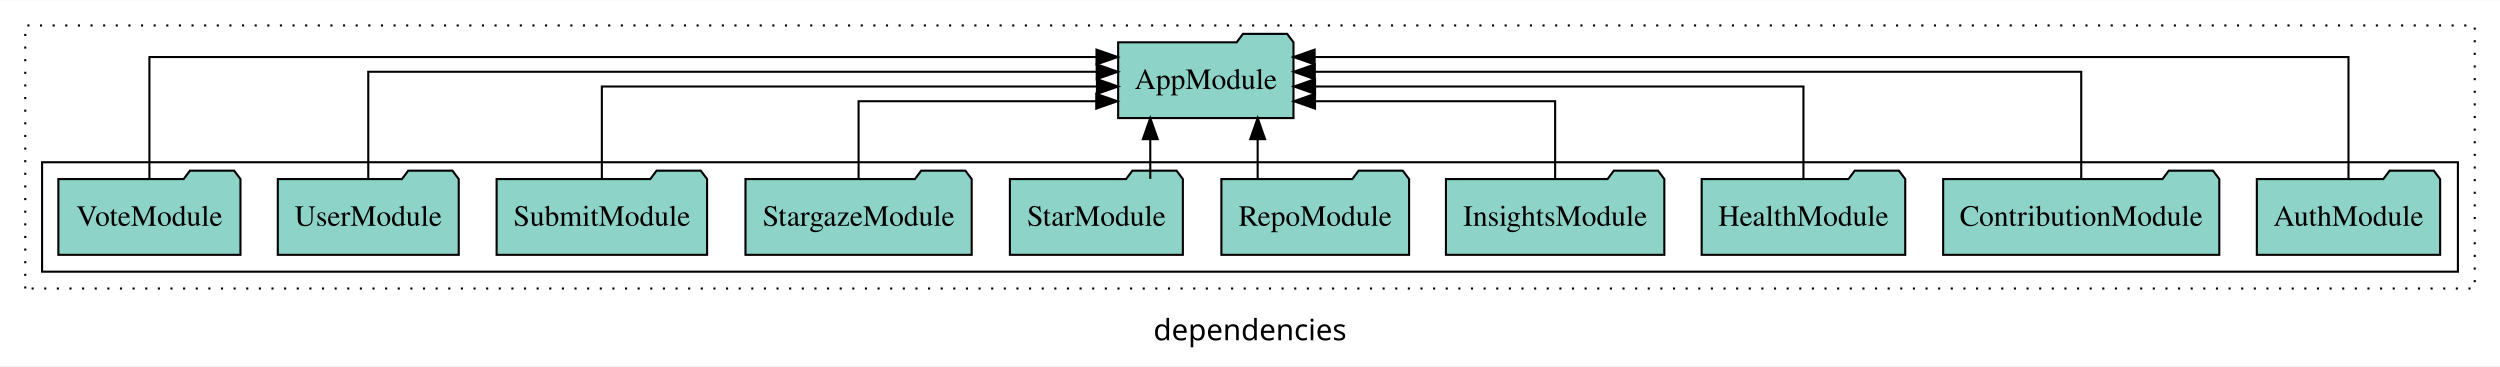
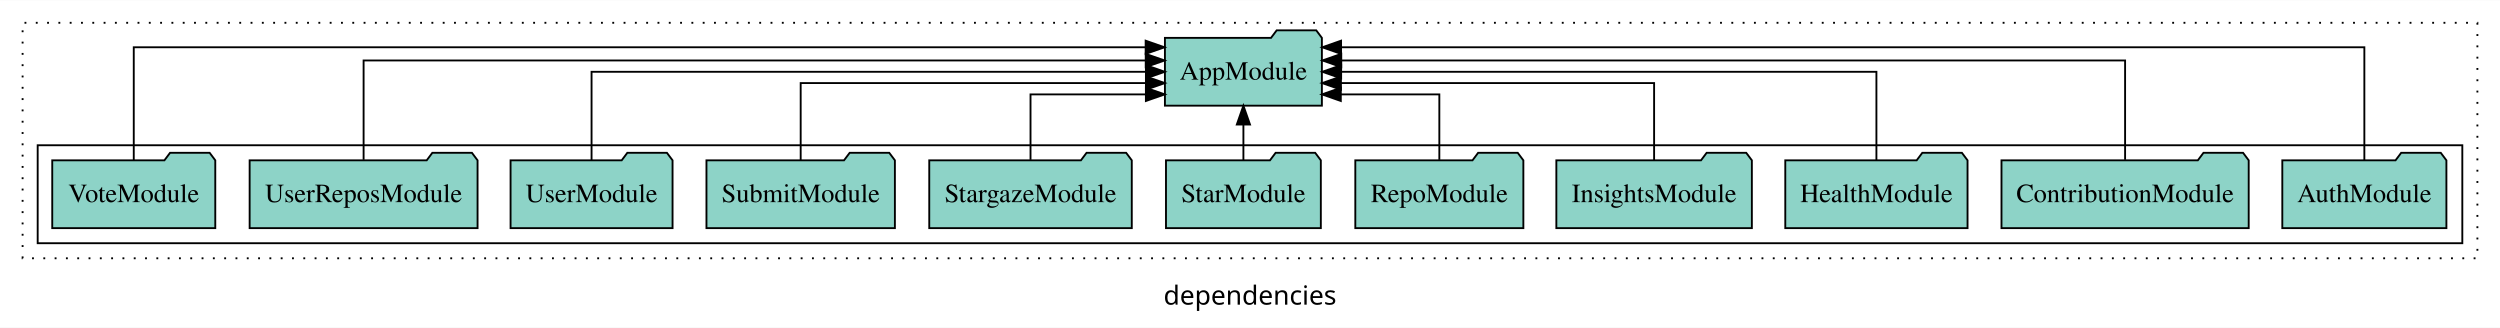
- <svg xmlns="http://www.w3.org/2000/svg" width="1188pt" height="174pt" viewBox="0.00 0.00 1188.00 173.80">
+ <svg xmlns="http://www.w3.org/2000/svg" width="1327pt" height="174pt" viewBox="0.00 0.00 1327.00 173.80">
  <g id="graph0" class="graph" transform="scale(1 1) rotate(0) translate(4 169.8)">
-     <polygon fill="white" stroke="transparent" points="-4,4 -4,-169.8 1184,-169.8 1184,4 -4,4" />
-     <text text-anchor="middle" x="590" y="-8.2" font-family="sans-serif" font-size="14.00">dependencies</text>
+     <polygon fill="white" stroke="transparent" points="-4,4 -4,-169.8 1323,-169.8 1323,4 -4,4" />
+     <text text-anchor="middle" x="659.5" y="-8.2" font-family="sans-serif" font-size="14.00">dependencies</text>
    <g id="clust1" class="cluster">
-       <polygon fill="none" stroke="black" stroke-dasharray="1,5" points="8,-32.8 8,-157.8 1172,-157.8 1172,-32.8 8,-32.8" />
+       <polygon fill="none" stroke="black" stroke-dasharray="1,5" points="8,-32.8 8,-157.8 1311,-157.8 1311,-32.8 8,-32.8" />
    </g>
    <g id="clust3" class="cluster">
-       <polygon fill="none" stroke="black" points="16,-40.8 16,-92.8 1164,-92.8 1164,-40.8 16,-40.8" />
+       <polygon fill="none" stroke="black" points="16,-40.8 16,-92.8 1303,-92.8 1303,-40.8 16,-40.8" />
    </g>
    <g id="node1" class="node">
-       <polygon fill="#8dd3c7" stroke="black" points="1155.55,-84.8 1152.55,-88.8 1131.55,-88.8 1128.55,-84.8 1068.45,-84.8 1068.45,-48.8 1155.55,-48.8 1155.55,-84.8" />
-       <text text-anchor="middle" x="1112" y="-62.6" font-family="Times,serif" font-size="14.00">AuthModule</text>
+       <polygon fill="#8dd3c7" stroke="black" points="1294.55,-84.8 1291.55,-88.8 1270.55,-88.8 1267.55,-84.8 1207.45,-84.8 1207.45,-48.8 1294.55,-48.8 1294.55,-84.8" />
+       <text text-anchor="middle" x="1251" y="-62.6" font-family="Times,serif" font-size="14.00">AuthModule</text>
+     </g>
+     <g id="node12" class="node">
+       <polygon fill="#8dd3c7" stroke="black" points="697.66,-149.8 694.66,-153.8 673.66,-153.8 670.66,-149.8 614.34,-149.8 614.34,-113.8 697.66,-113.8 697.66,-149.8" />
+       <text text-anchor="middle" x="656" y="-127.6" font-family="Times,serif" font-size="14.00">AppModule</text>
+     </g>
+     <g id="edge1" class="edge">
+       <path fill="none" stroke="black" d="M1251,-84.89C1251,-107.93 1251,-144.8 1251,-144.8 1251,-144.8 707.84,-144.8 707.84,-144.8" />
+       <polygon fill="black" stroke="black" points="707.84,-141.3 697.84,-144.8 707.84,-148.3 707.84,-141.3" />
+     </g>
+     <g id="node2" class="node">
+       <polygon fill="#8dd3c7" stroke="black" points="1189.61,-84.8 1186.61,-88.8 1165.61,-88.8 1162.61,-84.8 1058.39,-84.8 1058.39,-48.8 1189.61,-48.8 1189.61,-84.8" />
+       <text text-anchor="middle" x="1124" y="-62.6" font-family="Times,serif" font-size="14.00">ContributionModule</text>
+     </g>
+     <g id="edge2" class="edge">
+       <path fill="none" stroke="black" d="M1124,-85.08C1124,-106.12 1124,-137.8 1124,-137.8 1124,-137.8 707.94,-137.8 707.94,-137.8" />
+       <polygon fill="black" stroke="black" points="707.94,-134.3 697.94,-137.8 707.94,-141.3 707.94,-134.3" />
+     </g>
+     <g id="node3" class="node">
+       <polygon fill="#8dd3c7" stroke="black" points="1040.37,-84.8 1037.37,-88.8 1016.37,-88.8 1013.37,-84.8 943.63,-84.8 943.63,-48.8 1040.37,-48.8 1040.37,-84.8" />
+       <text text-anchor="middle" x="992" y="-62.6" font-family="Times,serif" font-size="14.00">HealthModule</text>
+     </g>
+     <g id="edge3" class="edge">
+       <path fill="none" stroke="black" d="M992,-84.91C992,-104.14 992,-131.8 992,-131.8 992,-131.8 707.88,-131.8 707.88,-131.8" />
+       <polygon fill="black" stroke="black" points="707.88,-128.3 697.88,-131.8 707.88,-135.3 707.88,-128.3" />
+     </g>
+     <g id="node4" class="node">
+       <polygon fill="#8dd3c7" stroke="black" points="925.89,-84.8 922.89,-88.8 901.89,-88.8 898.89,-84.8 822.11,-84.8 822.11,-48.8 925.89,-48.8 925.89,-84.8" />
+       <text text-anchor="middle" x="874" y="-62.6" font-family="Times,serif" font-size="14.00">InsightsModule</text>
+     </g>
+     <g id="edge4" class="edge">
+       <path fill="none" stroke="black" d="M874,-84.82C874,-102.17 874,-125.8 874,-125.8 874,-125.8 707.77,-125.8 707.77,-125.8" />
+       <polygon fill="black" stroke="black" points="707.77,-122.3 697.77,-125.8 707.77,-129.3 707.77,-122.3" />
+     </g>
+     <g id="node5" class="node">
+       <polygon fill="#8dd3c7" stroke="black" points="804.6,-84.8 801.6,-88.8 780.6,-88.8 777.6,-84.8 715.4,-84.8 715.4,-48.8 804.6,-48.8 804.6,-84.8" />
+       <text text-anchor="middle" x="760" y="-62.6" font-family="Times,serif" font-size="14.00">RepoModule</text>
+     </g>
+     <g id="edge5" class="edge">
+       <path fill="none" stroke="black" d="M760,-85.04C760,-100.37 760,-119.8 760,-119.8 760,-119.8 707.7,-119.8 707.7,-119.8" />
+       <polygon fill="black" stroke="black" points="707.7,-116.3 697.7,-119.8 707.7,-123.3 707.7,-116.3" />
+     </g>
+     <g id="node6" class="node">
+       <polygon fill="#8dd3c7" stroke="black" points="697.1,-84.8 694.1,-88.8 673.1,-88.8 670.1,-84.8 614.9,-84.8 614.9,-48.8 697.1,-48.8 697.1,-84.8" />
+       <text text-anchor="middle" x="656" y="-62.6" font-family="Times,serif" font-size="14.00">StarModule</text>
+     </g>
+     <g id="edge6" class="edge">
+       <path fill="none" stroke="black" d="M656,-84.91C656,-84.91 656,-103.79 656,-103.79" />
+       <polygon fill="black" stroke="black" points="652.5,-103.79 656,-113.79 659.5,-103.79 652.5,-103.79" />
+     </g>
+     <g id="node7" class="node">
+       <polygon fill="#8dd3c7" stroke="black" points="596.75,-84.8 593.75,-88.8 572.75,-88.8 569.75,-84.8 489.25,-84.8 489.25,-48.8 596.75,-48.8 596.75,-84.8" />
+       <text text-anchor="middle" x="543" y="-62.6" font-family="Times,serif" font-size="14.00">StargazeModule</text>
+     </g>
+     <g id="edge7" class="edge">
+       <path fill="none" stroke="black" d="M543,-85.04C543,-100.37 543,-119.8 543,-119.8 543,-119.8 604.24,-119.8 604.24,-119.8" />
+       <polygon fill="black" stroke="black" points="604.24,-123.3 614.24,-119.8 604.24,-116.3 604.24,-123.3" />
+     </g>
+     <g id="node8" class="node">
+       <polygon fill="#8dd3c7" stroke="black" points="471.01,-84.8 468.01,-88.8 447.01,-88.8 444.01,-84.8 370.99,-84.8 370.99,-48.8 471.01,-48.8 471.01,-84.8" />
+       <text text-anchor="middle" x="421" y="-62.6" font-family="Times,serif" font-size="14.00">SubmitModule</text>
+     </g>
+     <g id="edge8" class="edge">
+       <path fill="none" stroke="black" d="M421,-84.82C421,-102.17 421,-125.8 421,-125.8 421,-125.8 604.26,-125.8 604.26,-125.8" />
+       <polygon fill="black" stroke="black" points="604.26,-129.3 614.26,-125.8 604.26,-122.3 604.26,-129.3" />
+     </g>
+     <g id="node9" class="node">
+       <polygon fill="#8dd3c7" stroke="black" points="352.99,-84.8 349.99,-88.8 328.99,-88.8 325.99,-84.8 267.01,-84.8 267.01,-48.8 352.99,-48.8 352.99,-84.8" />
+       <text text-anchor="middle" x="310" y="-62.6" font-family="Times,serif" font-size="14.00">UserModule</text>
+     </g>
+     <g id="edge9" class="edge">
+       <path fill="none" stroke="black" d="M310,-84.91C310,-104.14 310,-131.8 310,-131.8 310,-131.8 604.26,-131.8 604.26,-131.8" />
+       <polygon fill="black" stroke="black" points="604.26,-135.3 614.26,-131.8 604.26,-128.3 604.26,-135.3" />
+     </g>
+     <g id="node10" class="node">
+       <polygon fill="#8dd3c7" stroke="black" points="249.49,-84.8 246.49,-88.8 225.49,-88.8 222.49,-84.8 128.51,-84.8 128.51,-48.8 249.49,-48.8 249.49,-84.8" />
+       <text text-anchor="middle" x="189" y="-62.6" font-family="Times,serif" font-size="14.00">UserReposModule</text>
+     </g>
+     <g id="edge10" class="edge">
+       <path fill="none" stroke="black" d="M189,-85.08C189,-106.12 189,-137.8 189,-137.8 189,-137.8 604.15,-137.8 604.15,-137.8" />
+       <polygon fill="black" stroke="black" points="604.15,-141.3 614.15,-137.8 604.15,-134.3 604.15,-141.3" />
    </g>
    <g id="node11" class="node">
-       <polygon fill="#8dd3c7" stroke="black" points="610.66,-149.8 607.66,-153.8 586.66,-153.8 583.66,-149.8 527.34,-149.8 527.34,-113.8 610.66,-113.8 610.66,-149.8" />
-       <text text-anchor="middle" x="569" y="-127.6" font-family="Times,serif" font-size="14.00">AppModule</text>
-     </g>
-     <g id="edge1" class="edge">
-       <path fill="none" stroke="black" d="M1112,-84.81C1112,-107.29 1112,-142.8 1112,-142.8 1112,-142.8 620.71,-142.8 620.71,-142.8" />
-       <polygon fill="black" stroke="black" points="620.71,-139.3 610.71,-142.8 620.71,-146.3 620.71,-139.3" />
-     </g>
-     <g id="node2" class="node">
-       <polygon fill="#8dd3c7" stroke="black" points="1050.61,-84.8 1047.61,-88.8 1026.61,-88.8 1023.61,-84.8 919.39,-84.8 919.39,-48.8 1050.61,-48.8 1050.61,-84.8" />
-       <text text-anchor="middle" x="985" y="-62.6" font-family="Times,serif" font-size="14.00">ContributionModule</text>
-     </g>
-     <g id="edge2" class="edge">
-       <path fill="none" stroke="black" d="M985,-84.93C985,-105.37 985,-135.8 985,-135.8 985,-135.8 620.79,-135.8 620.79,-135.8" />
-       <polygon fill="black" stroke="black" points="620.79,-132.3 610.79,-135.8 620.79,-139.3 620.79,-132.3" />
-     </g>
-     <g id="node3" class="node">
-       <polygon fill="#8dd3c7" stroke="black" points="901.37,-84.8 898.37,-88.8 877.37,-88.8 874.37,-84.8 804.63,-84.8 804.63,-48.8 901.37,-48.8 901.37,-84.8" />
-       <text text-anchor="middle" x="853" y="-62.6" font-family="Times,serif" font-size="14.00">HealthModule</text>
-     </g>
-     <g id="edge3" class="edge">
-       <path fill="none" stroke="black" d="M853,-85.07C853,-103.36 853,-128.8 853,-128.8 853,-128.8 620.91,-128.8 620.91,-128.8" />
-       <polygon fill="black" stroke="black" points="620.91,-125.3 610.91,-128.8 620.91,-132.3 620.91,-125.3" />
-     </g>
-     <g id="node4" class="node">
-       <polygon fill="#8dd3c7" stroke="black" points="786.89,-84.8 783.89,-88.8 762.89,-88.8 759.89,-84.8 683.11,-84.8 683.11,-48.8 786.89,-48.8 786.89,-84.8" />
-       <text text-anchor="middle" x="735" y="-62.6" font-family="Times,serif" font-size="14.00">InsightsModule</text>
-     </g>
-     <g id="edge4" class="edge">
-       <path fill="none" stroke="black" d="M735,-84.81C735,-100.85 735,-121.8 735,-121.8 735,-121.8 620.89,-121.8 620.89,-121.8" />
-       <polygon fill="black" stroke="black" points="620.89,-118.3 610.89,-121.8 620.89,-125.3 620.89,-118.3" />
-     </g>
-     <g id="node5" class="node">
-       <polygon fill="#8dd3c7" stroke="black" points="665.6,-84.8 662.6,-88.8 641.6,-88.8 638.6,-84.8 576.4,-84.8 576.4,-48.8 665.6,-48.8 665.6,-84.8" />
-       <text text-anchor="middle" x="621" y="-62.6" font-family="Times,serif" font-size="14.00">RepoModule</text>
-     </g>
-     <g id="edge5" class="edge">
-       <path fill="none" stroke="black" d="M593.64,-84.91C593.64,-84.91 593.64,-103.79 593.64,-103.79" />
-       <polygon fill="black" stroke="black" points="590.14,-103.79 593.64,-113.79 597.14,-103.79 590.14,-103.79" />
-     </g>
-     <g id="node6" class="node">
-       <polygon fill="#8dd3c7" stroke="black" points="558.1,-84.8 555.1,-88.8 534.1,-88.8 531.1,-84.8 475.9,-84.8 475.9,-48.8 558.1,-48.8 558.1,-84.8" />
-       <text text-anchor="middle" x="517" y="-62.6" font-family="Times,serif" font-size="14.00">StarModule</text>
-     </g>
-     <g id="edge6" class="edge">
-       <path fill="none" stroke="black" d="M542.61,-84.91C542.61,-84.91 542.61,-103.79 542.61,-103.79" />
-       <polygon fill="black" stroke="black" points="539.11,-103.79 542.61,-113.79 546.11,-103.79 539.11,-103.79" />
-     </g>
-     <g id="node7" class="node">
-       <polygon fill="#8dd3c7" stroke="black" points="457.75,-84.8 454.75,-88.8 433.75,-88.8 430.75,-84.8 350.25,-84.8 350.25,-48.8 457.75,-48.8 457.75,-84.8" />
-       <text text-anchor="middle" x="404" y="-62.6" font-family="Times,serif" font-size="14.00">StargazeModule</text>
-     </g>
-     <g id="edge7" class="edge">
-       <path fill="none" stroke="black" d="M404,-84.81C404,-100.85 404,-121.8 404,-121.8 404,-121.8 516.94,-121.8 516.94,-121.8" />
-       <polygon fill="black" stroke="black" points="516.94,-125.3 526.94,-121.8 516.94,-118.3 516.94,-125.3" />
-     </g>
-     <g id="node8" class="node">
-       <polygon fill="#8dd3c7" stroke="black" points="332.01,-84.8 329.01,-88.8 308.01,-88.8 305.01,-84.8 231.99,-84.8 231.99,-48.8 332.01,-48.8 332.01,-84.8" />
-       <text text-anchor="middle" x="282" y="-62.6" font-family="Times,serif" font-size="14.00">SubmitModule</text>
-     </g>
-     <g id="edge8" class="edge">
-       <path fill="none" stroke="black" d="M282,-85.07C282,-103.36 282,-128.8 282,-128.8 282,-128.8 517.27,-128.8 517.27,-128.8" />
-       <polygon fill="black" stroke="black" points="517.27,-132.3 527.27,-128.8 517.27,-125.3 517.27,-132.3" />
-     </g>
-     <g id="node9" class="node">
-       <polygon fill="#8dd3c7" stroke="black" points="213.99,-84.8 210.99,-88.8 189.99,-88.8 186.99,-84.8 128.01,-84.8 128.01,-48.8 213.99,-48.8 213.99,-84.8" />
-       <text text-anchor="middle" x="171" y="-62.6" font-family="Times,serif" font-size="14.00">UserModule</text>
-     </g>
-     <g id="edge9" class="edge">
-       <path fill="none" stroke="black" d="M171,-84.93C171,-105.37 171,-135.8 171,-135.8 171,-135.8 517.16,-135.8 517.16,-135.8" />
-       <polygon fill="black" stroke="black" points="517.16,-139.3 527.16,-135.8 517.16,-132.3 517.16,-139.3" />
-     </g>
-     <g id="node10" class="node">
      <polygon fill="#8dd3c7" stroke="black" points="110.27,-84.8 107.27,-88.8 86.27,-88.8 83.27,-84.8 23.73,-84.8 23.73,-48.8 110.27,-48.8 110.27,-84.8" />
      <text text-anchor="middle" x="67" y="-62.6" font-family="Times,serif" font-size="14.00">VoteModule</text>
    </g>
-     <g id="edge10" class="edge">
-       <path fill="none" stroke="black" d="M67,-84.81C67,-107.29 67,-142.8 67,-142.8 67,-142.8 517.06,-142.8 517.06,-142.8" />
-       <polygon fill="black" stroke="black" points="517.06,-146.3 527.06,-142.8 517.06,-139.3 517.06,-146.3" />
+     <g id="edge11" class="edge">
+       <path fill="none" stroke="black" d="M67,-84.89C67,-107.93 67,-144.8 67,-144.8 67,-144.8 604.11,-144.8 604.11,-144.8" />
+       <polygon fill="black" stroke="black" points="604.11,-148.3 614.11,-144.8 604.11,-141.3 604.11,-148.3" />
    </g>
  </g>
</svg>
